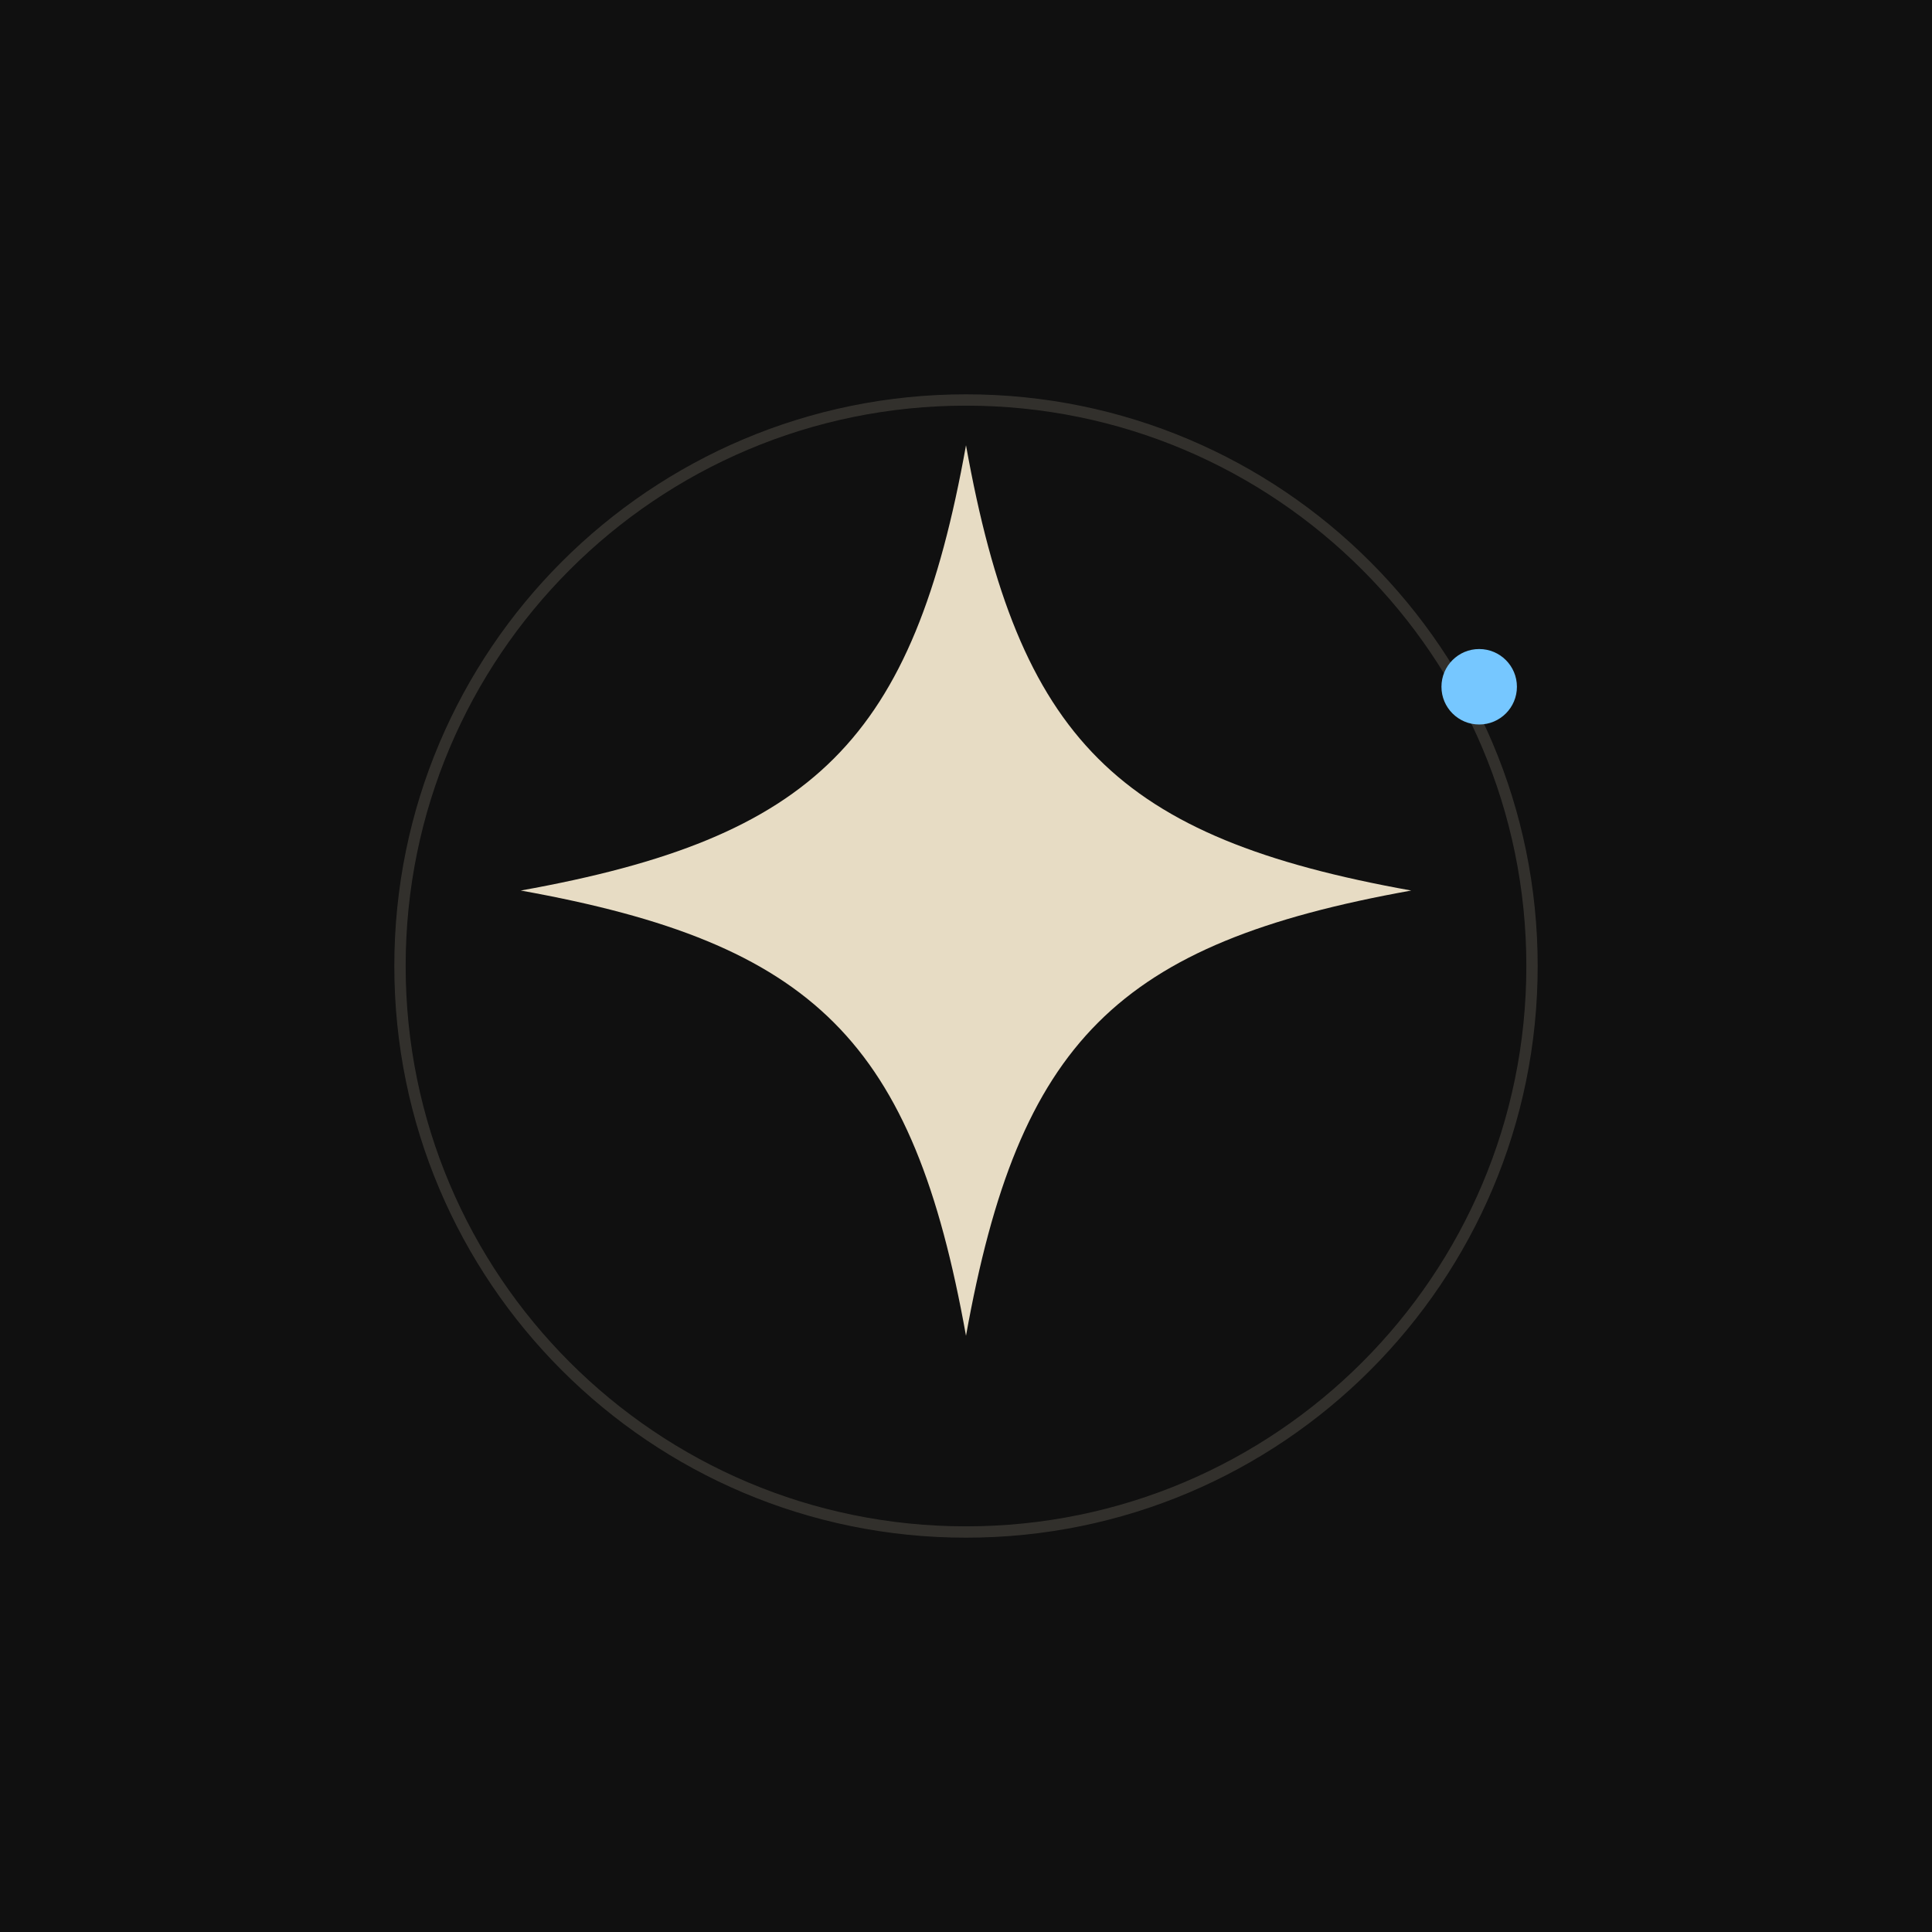
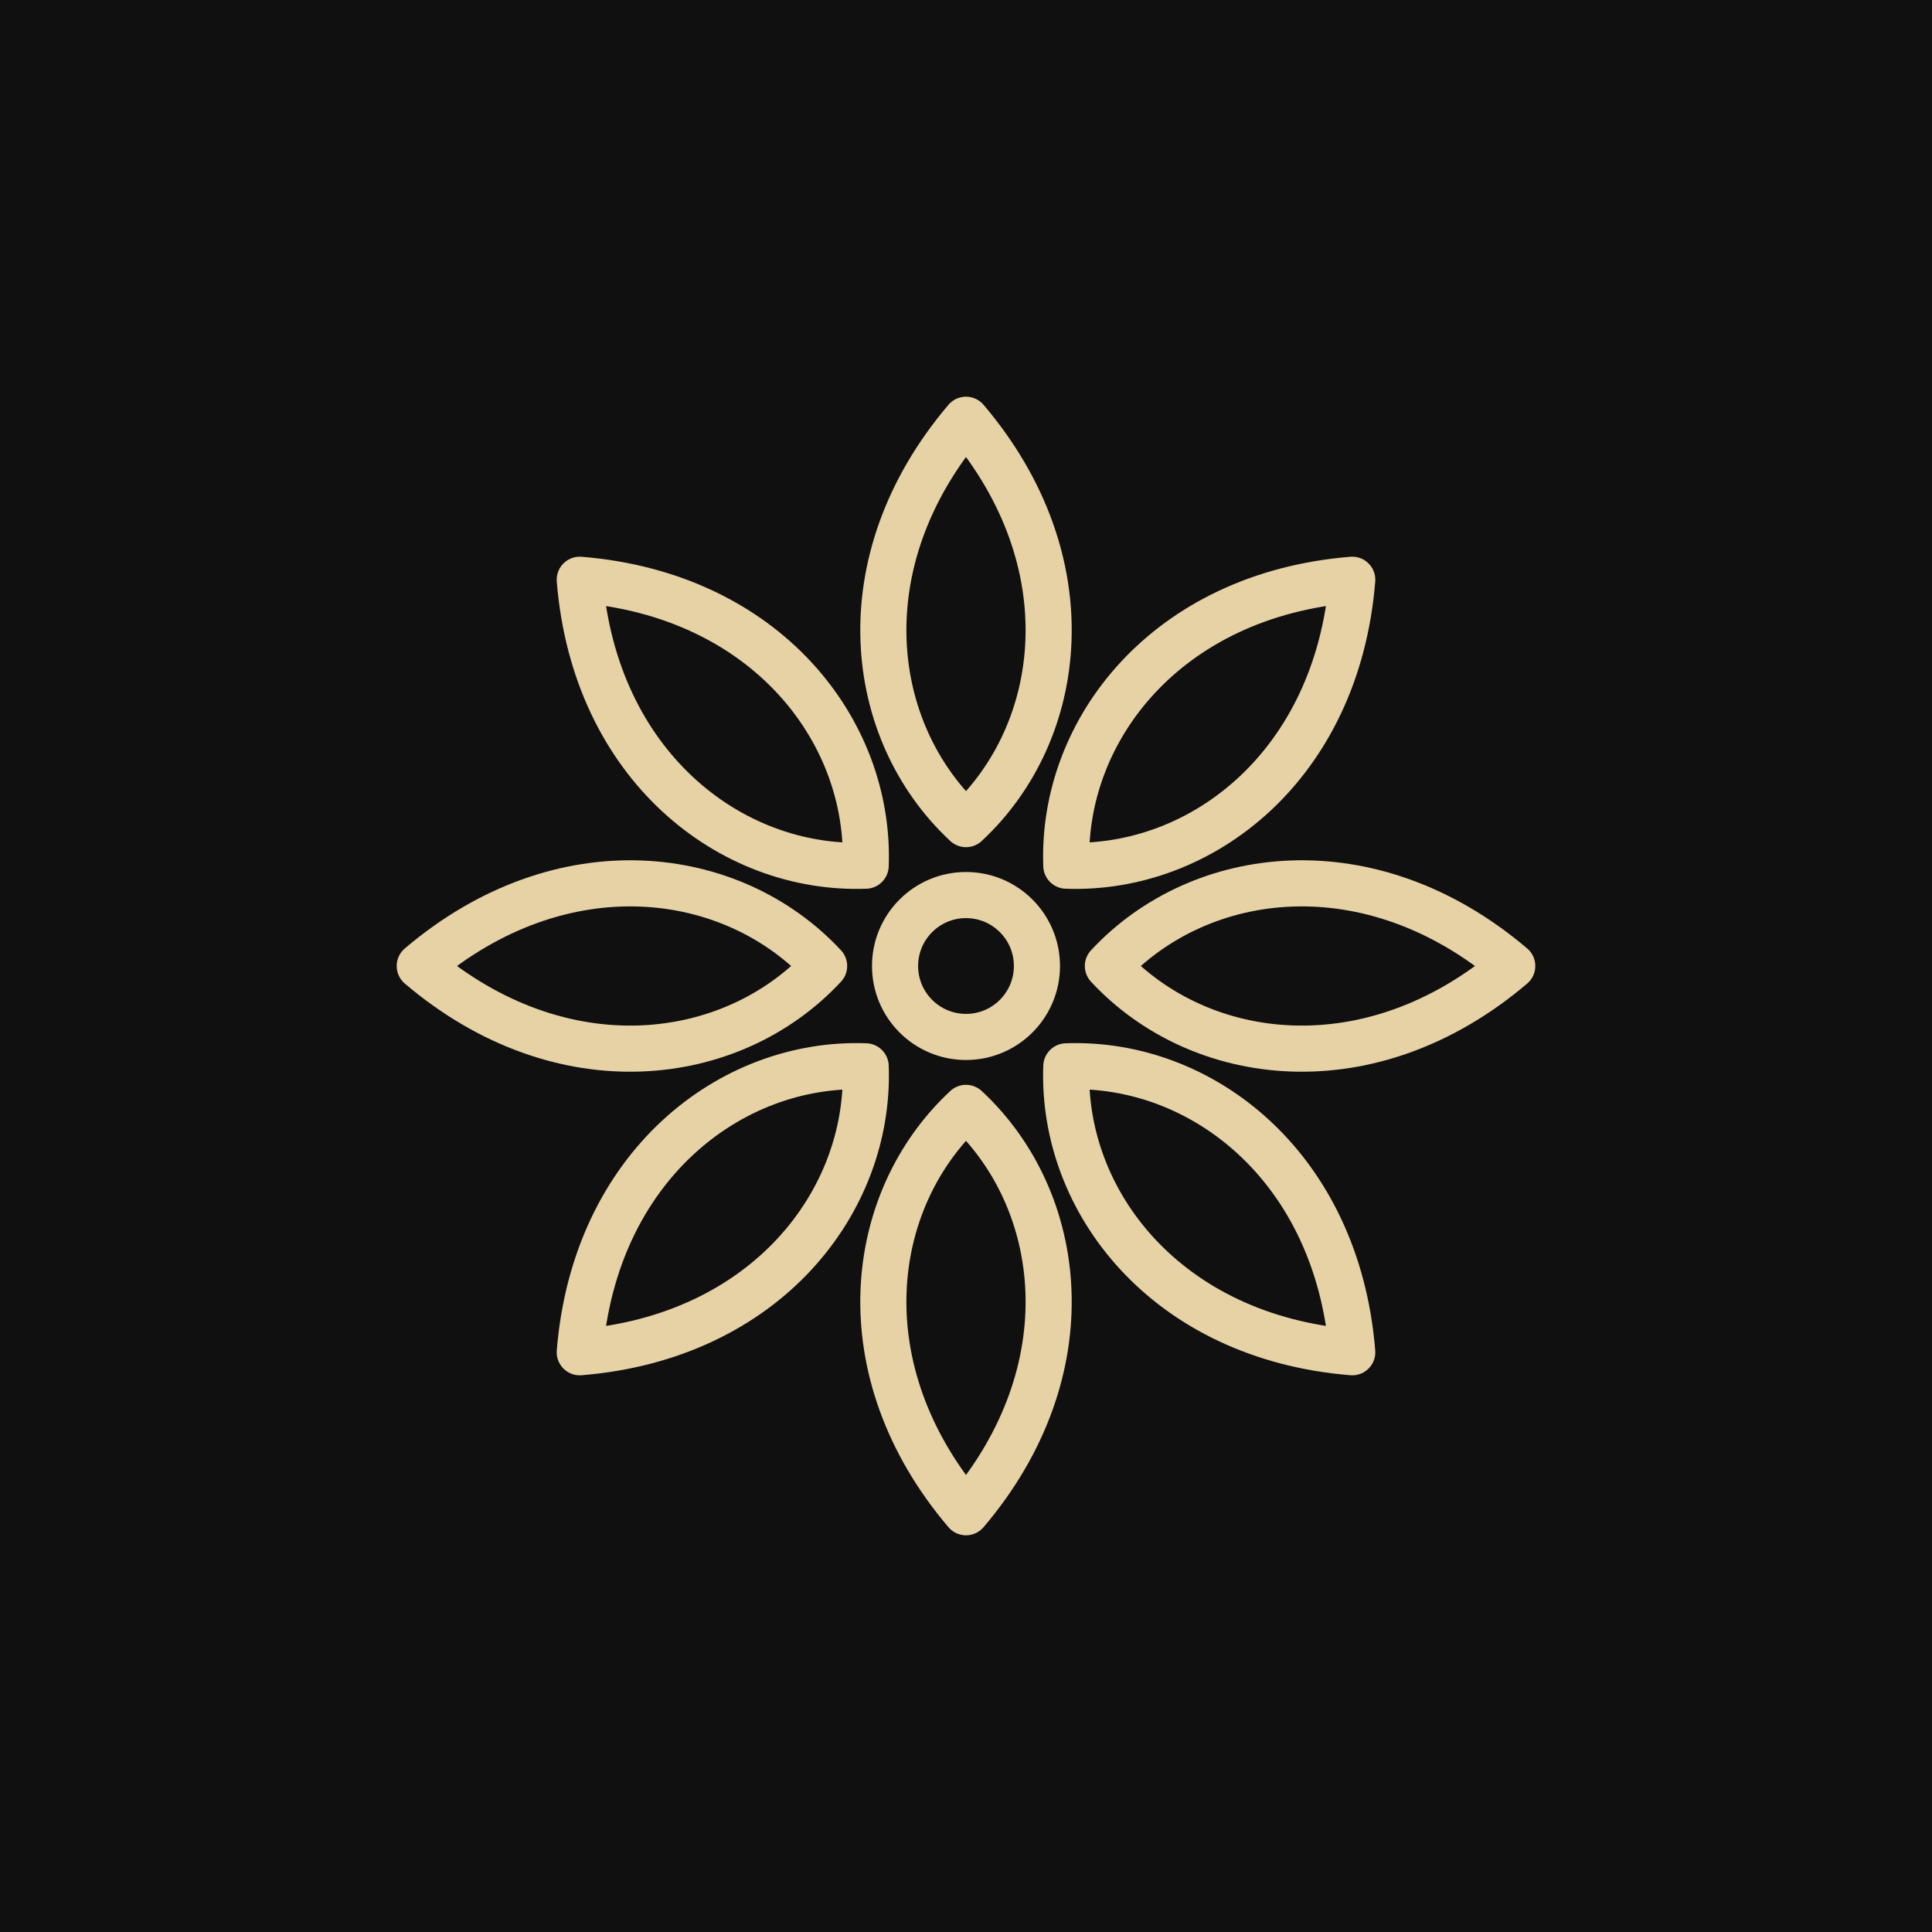
<svg xmlns="http://www.w3.org/2000/svg" viewBox="0 0 512 512">
  <rect width="512" height="512" fill="#101010" />
-   <circle cx="256" cy="256" r="150" fill="none" stroke="#e7dcc4" stroke-opacity=".16" stroke-width="3" />
-   <path d="M256 118c14 78 40 104 118 118-78 14-104 40-118 118-14-78-40-104-118-118 78-14 104-40 118-118Z" fill="#e7dcc4" />
-   <circle cx="392" cy="182" r="10" fill="#76c7ff" />
+   <g transform="translate(68 68) scale(1.88)" style="color:#e7d2a6">
+     <g fill="none" stroke="currentColor" stroke-width="6.5" stroke-linejoin="round">
+       <path transform="rotate(0 100 100)" d="M100 80 C86 67 83 43 100 23 C117 43 114 67 100 80Z" />
+       <path transform="rotate(45 100 100)" d="M100 80 C86 67 83 43 100 23 C117 43 114 67 100 80Z" />
+       <path transform="rotate(90 100 100)" d="M100 80 C86 67 83 43 100 23 C117 43 114 67 100 80Z" />
+       <path transform="rotate(135 100 100)" d="M100 80 C86 67 83 43 100 23 C117 43 114 67 100 80Z" />
+       <path transform="rotate(180 100 100)" d="M100 80 C86 67 83 43 100 23 C117 43 114 67 100 80Z" />
+       <path transform="rotate(225 100 100)" d="M100 80 C86 67 83 43 100 23 C117 43 114 67 100 80Z" />
+       <path transform="rotate(270 100 100)" d="M100 80 C86 67 83 43 100 23 C117 43 114 67 100 80Z" />
+       <path transform="rotate(315 100 100)" d="M100 80 C86 67 83 43 100 23 C117 43 114 67 100 80Z" />
+       <circle cx="100" cy="100" r="10" />
+     </g>
+   </g>
</svg>
